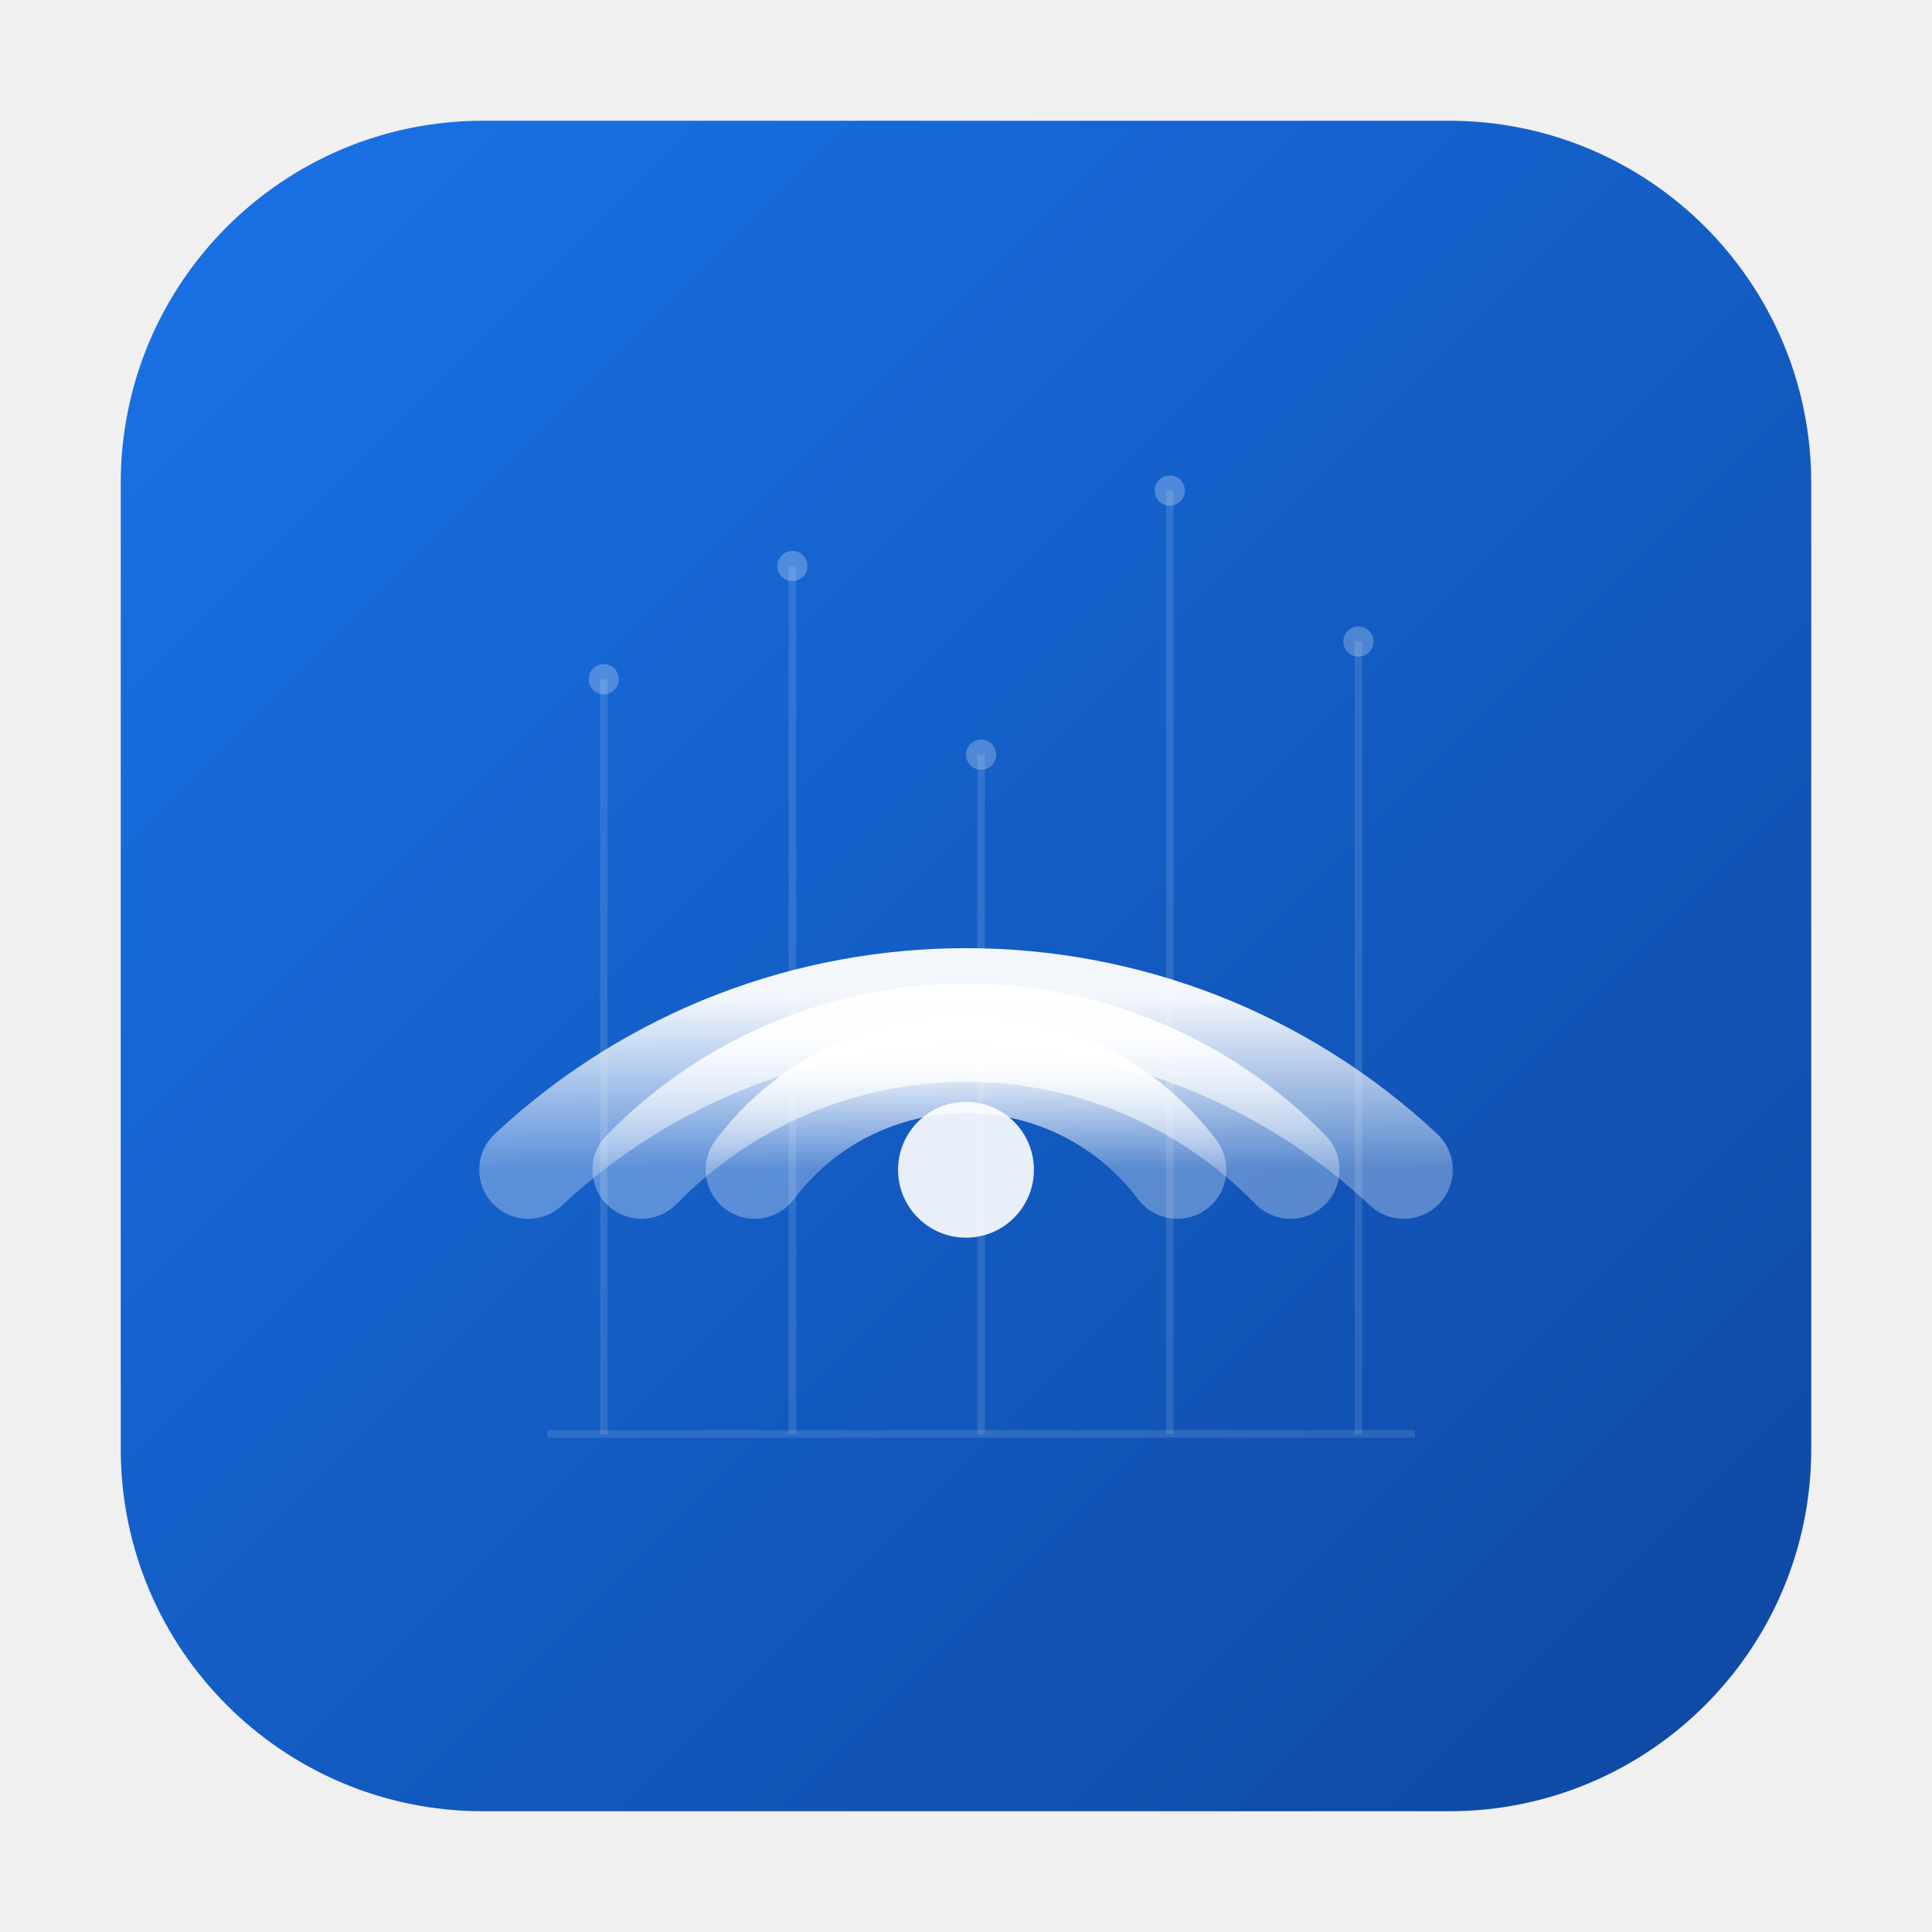
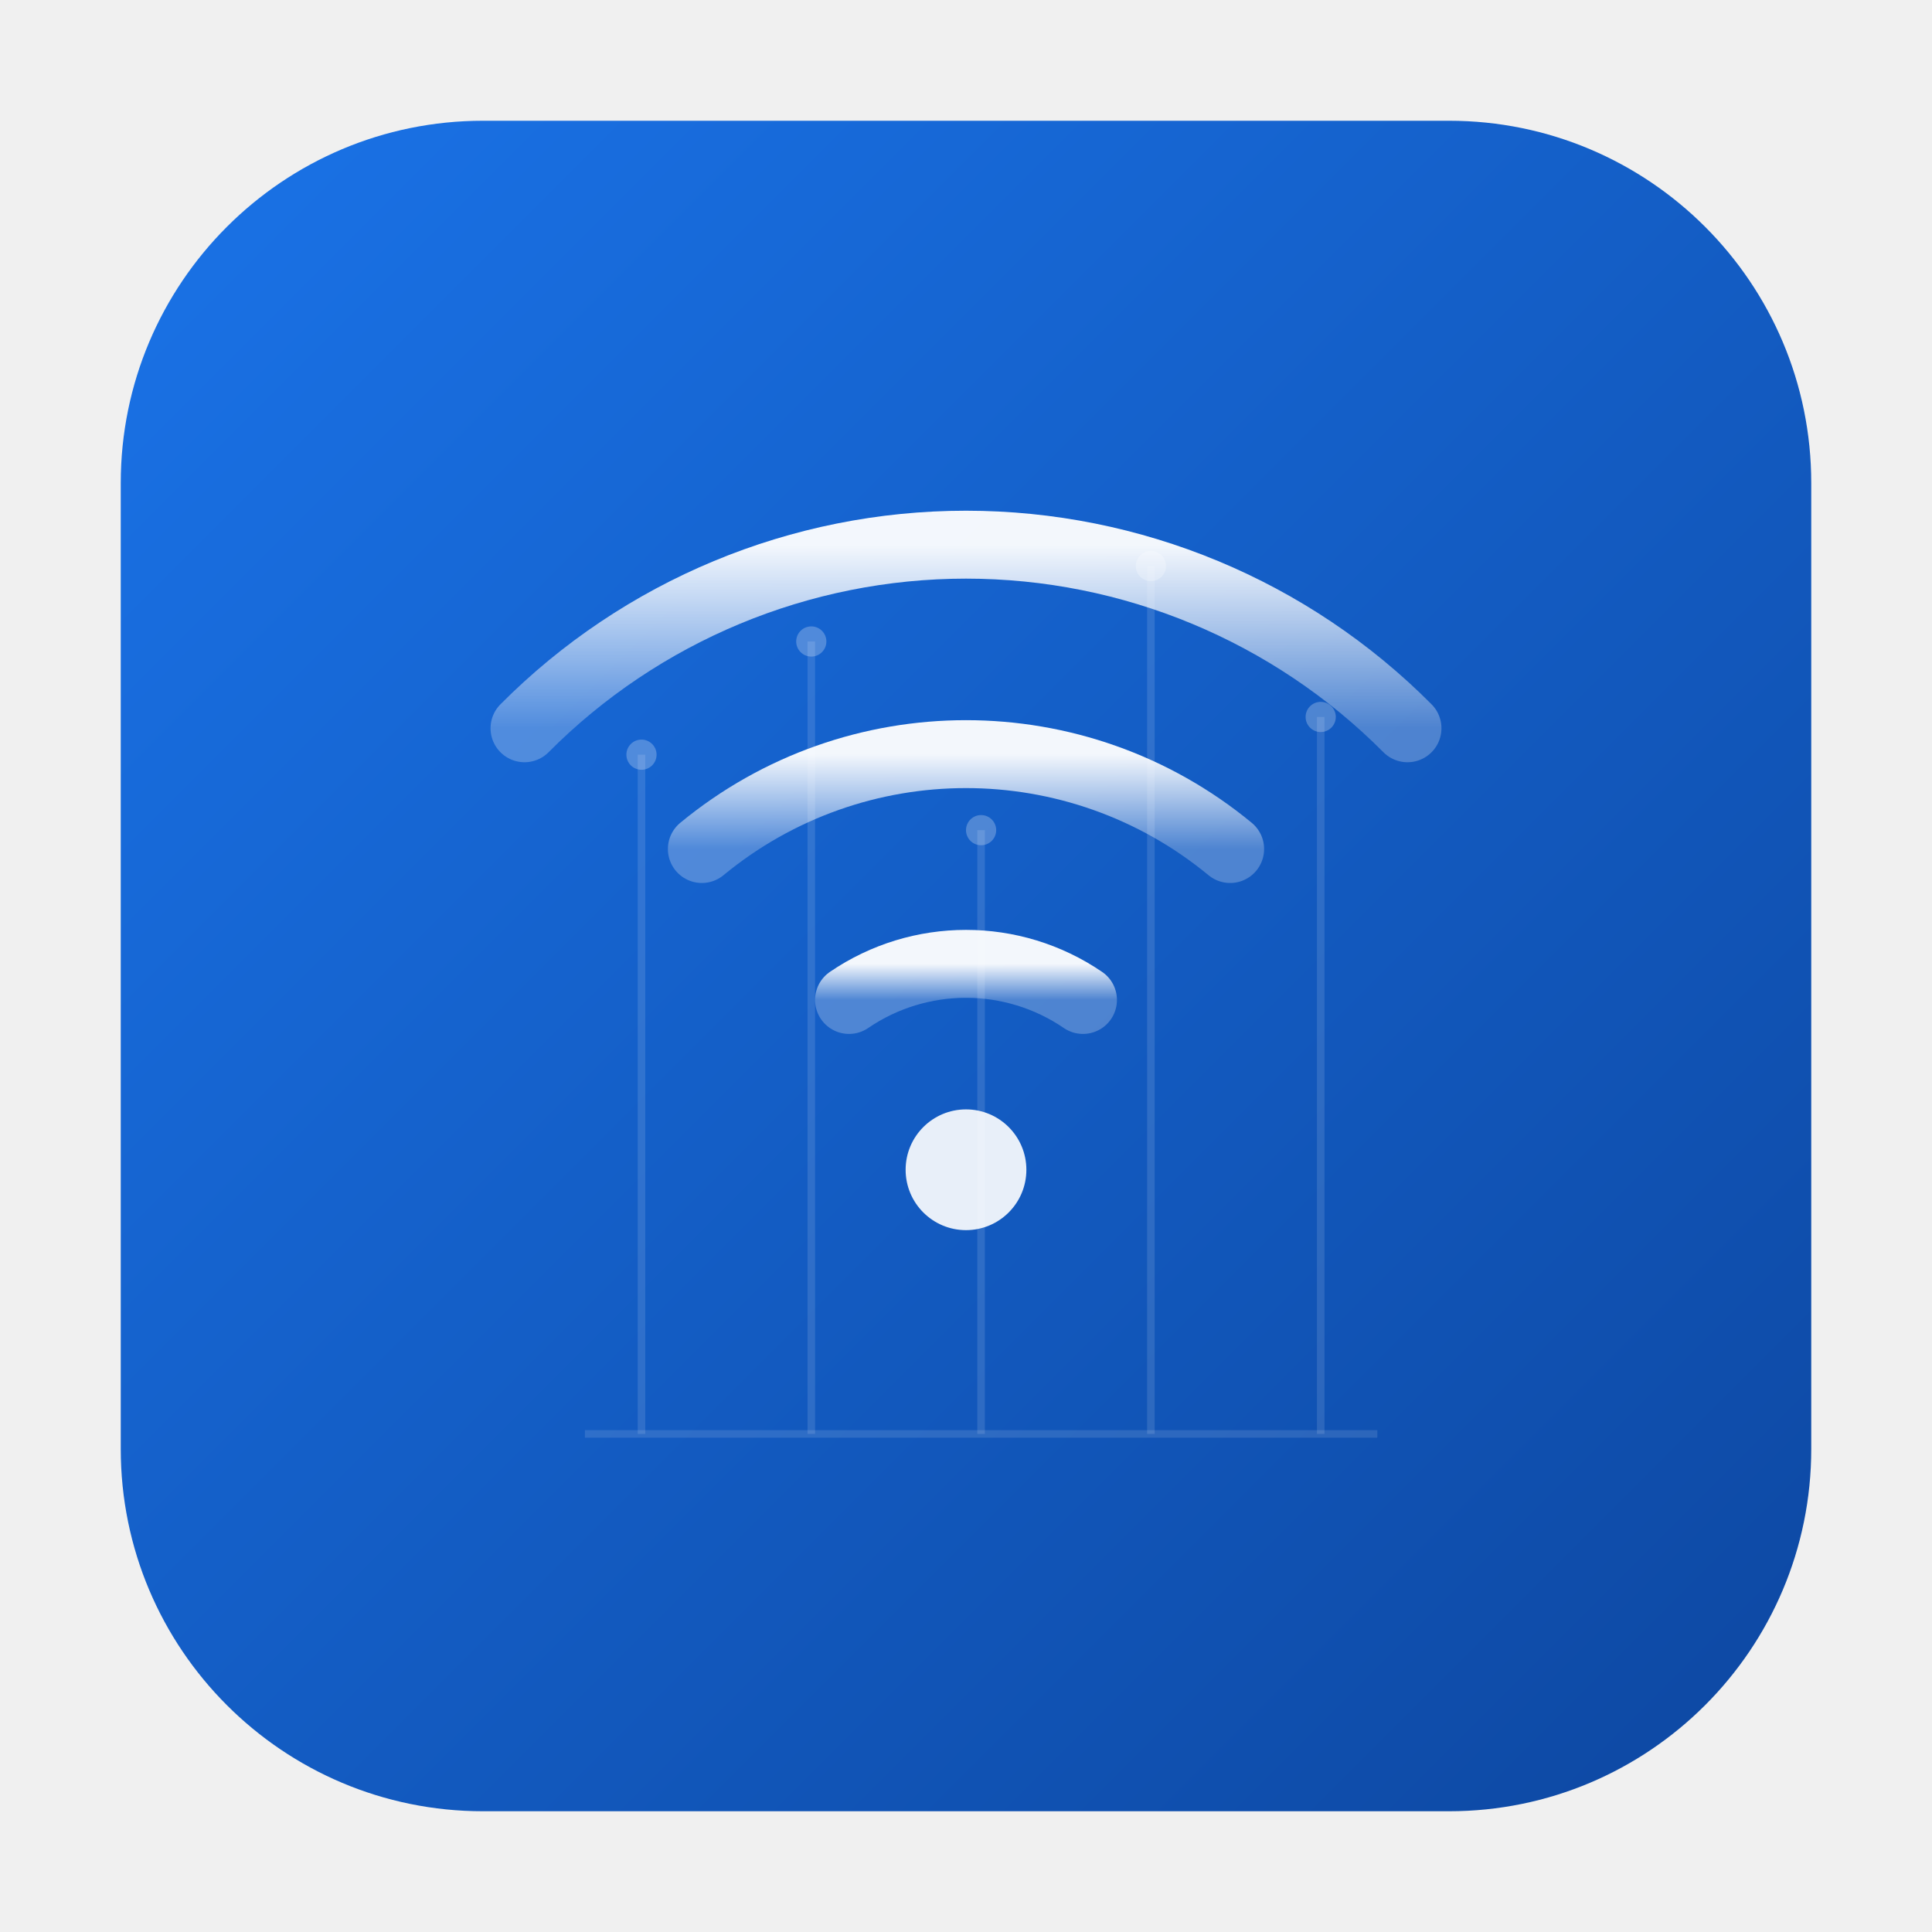
<svg xmlns="http://www.w3.org/2000/svg" viewBox="0 0 512 512" width="512" height="512">
  <defs>
    <linearGradient id="bg" x1="0" y1="0" x2="1" y2="1">
      <stop offset="0%" stop-color="#1a73e8" />
      <stop offset="100%" stop-color="#0d47a1" />
    </linearGradient>
    <linearGradient id="arcGrad" x1="0" y1="1" x2="0" y2="0">
-       <stop offset="0%" stop-color="#ffffff" stop-opacity="0.3" />
+       <stop offset="0%" stop-color="#ffffff" stop-opacity="0.25" />
      <stop offset="100%" stop-color="#ffffff" stop-opacity="0.95" />
    </linearGradient>
  </defs>
  <rect x="32" y="32" width="448" height="448" rx="96" ry="96" fill="url(#bg)" />
  <g stroke="#ffffff" stroke-opacity="0.12" stroke-width="2">
-     <line x1="160" y1="380" x2="160" y2="180" />
-     <line x1="210" y1="380" x2="210" y2="150" />
-     <line x1="260" y1="380" x2="260" y2="200" />
-     <line x1="310" y1="380" x2="310" y2="130" />
-     <line x1="360" y1="380" x2="360" y2="170" />
-     <line x1="145" y1="380" x2="375" y2="380" />
+     <line x1="170" y1="380" x2="170" y2="200" />
+     <line x1="215" y1="380" x2="215" y2="170" />
+     <line x1="260" y1="380" x2="260" y2="220" />
+     <line x1="305" y1="380" x2="305" y2="150" />
+     <line x1="350" y1="380" x2="350" y2="190" />
+     <line x1="155" y1="380" x2="365" y2="380" />
  </g>
  <g fill="#ffffff" fill-opacity="0.25">
-     <circle cx="160" cy="180" r="4" />
-     <circle cx="210" cy="150" r="4" />
-     <circle cx="260" cy="200" r="4" />
-     <circle cx="310" cy="130" r="4" />
-     <circle cx="360" cy="170" r="4" />
+     <circle cx="170" cy="200" r="4" />
+     <circle cx="215" cy="170" r="4" />
+     <circle cx="260" cy="220" r="4" />
+     <circle cx="305" cy="150" r="4" />
+     <circle cx="350" cy="190" r="4" />
  </g>
-   <g fill="none" stroke="url(#arcGrad)" stroke-width="26" stroke-linecap="round">
-     <path d="M 200 310 A 70 70 0 0 1 312 310" />
-     <path d="M 170 310 A 120 120 0 0 1 342 310" />
-     <path d="M 140 310 A 170 170 0 0 1 372 310" />
+   <g fill="none" stroke="url(#arcGrad)" stroke-width="18" stroke-linecap="round">
+     <path d="M 225 265 A 55 55 0 0 1 287 265" />
+     <path d="M 186 225 A 110 110 0 0 1 326 225" />
+     <path d="M 139 193 A 165 165 0 0 1 373 193" />
  </g>
-   <circle cx="256" cy="310" r="18" fill="#ffffff" fill-opacity="0.9" />
+   <circle cx="256" cy="310" r="16" fill="#ffffff" fill-opacity="0.9" />
</svg>
